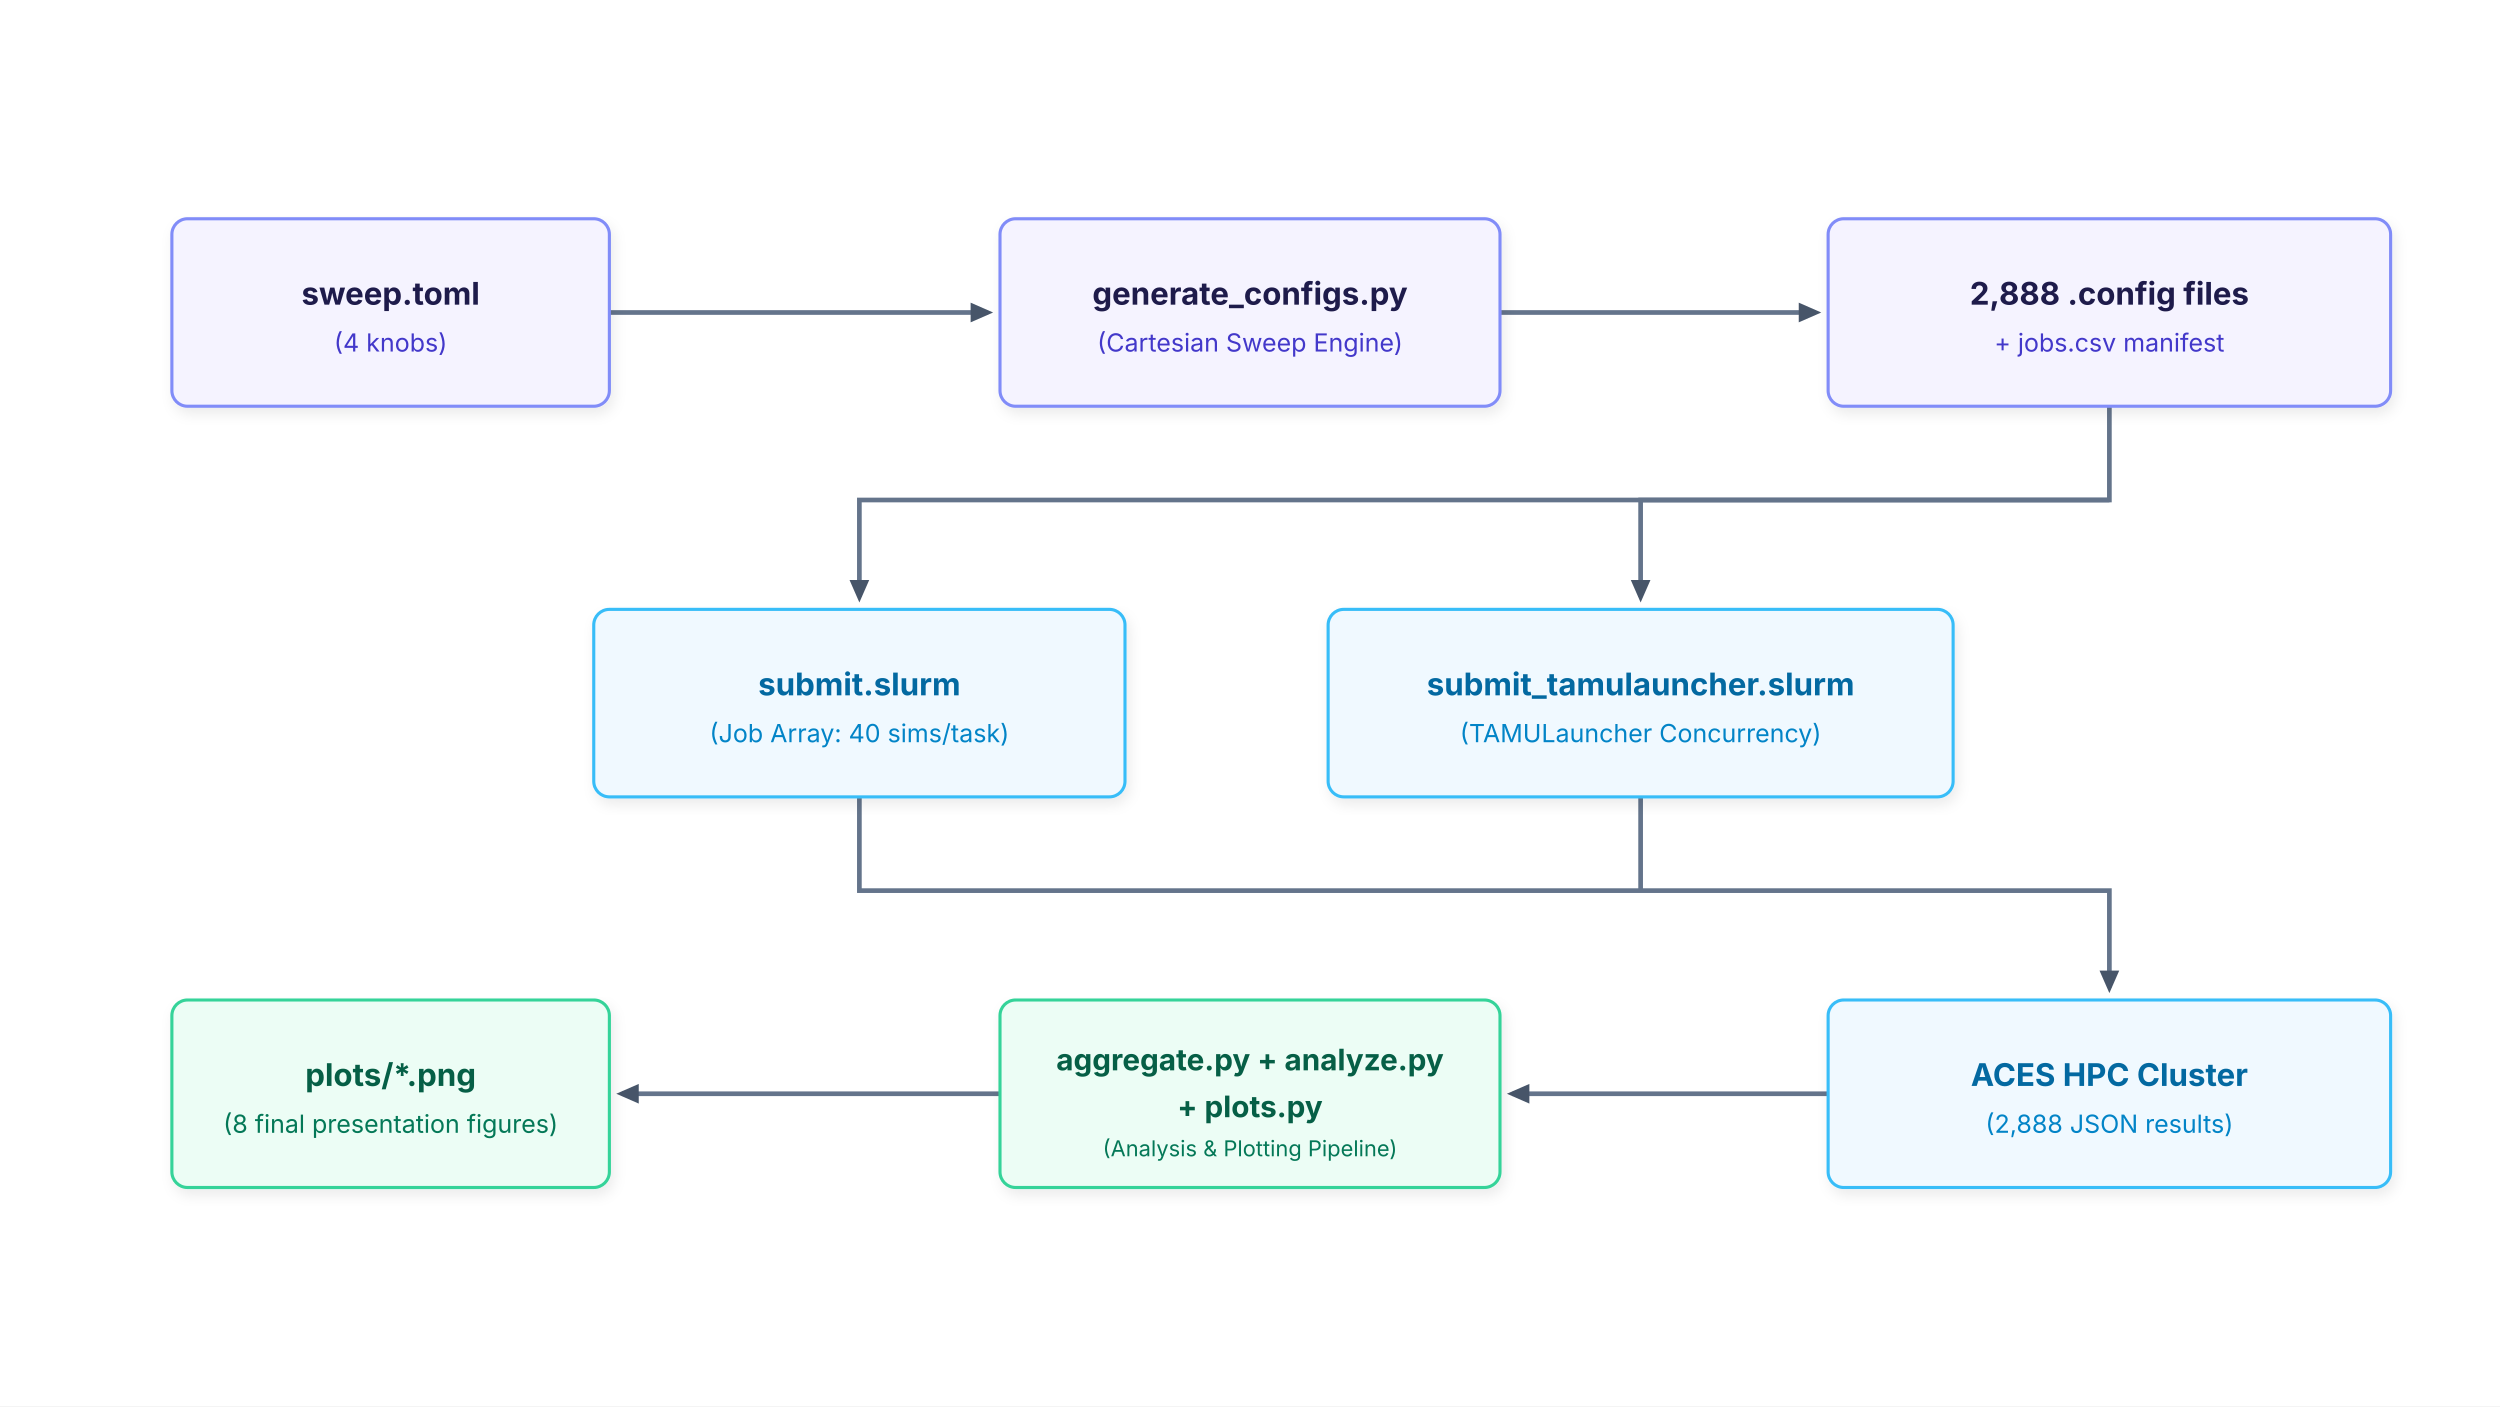
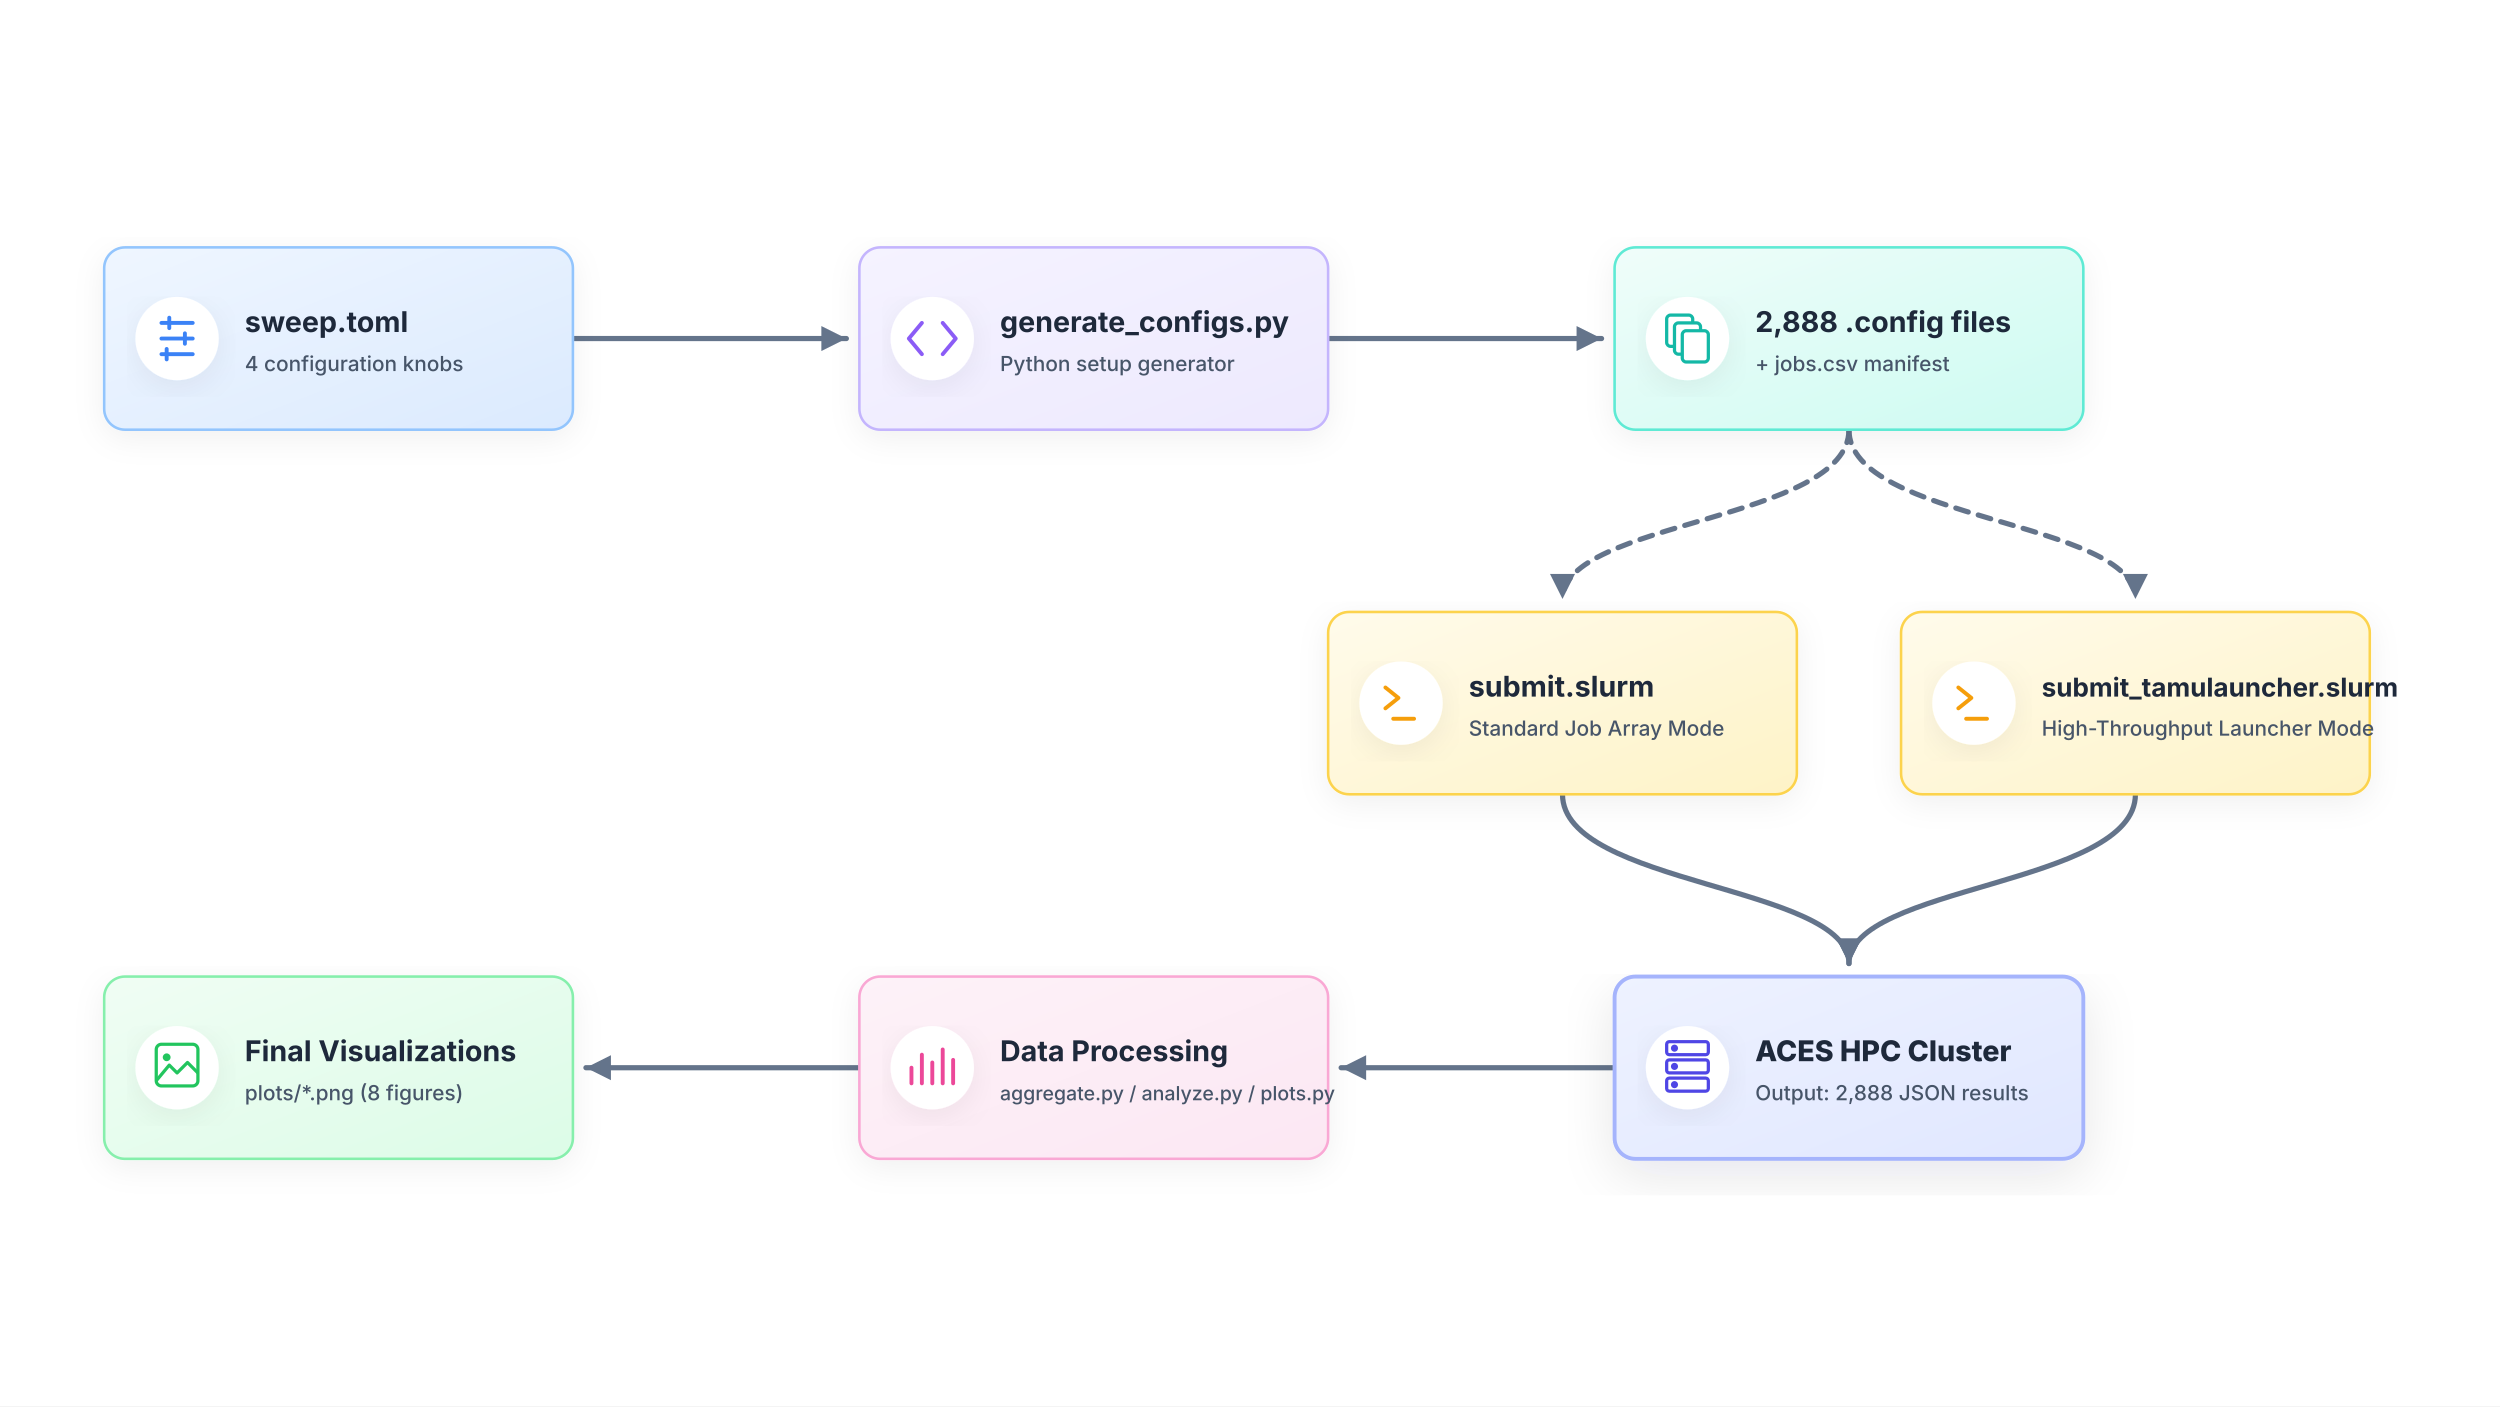
- <svg xmlns="http://www.w3.org/2000/svg" viewBox="0 0 1600 900" width="100%" height="100%">
+ <svg xmlns="http://www.w3.org/2000/svg" viewBox="0 0 1920 1080" width="100%" height="100%" style="background-color: #FFFFFF; font-family: 'Inter', system-ui, -apple-system, sans-serif;">
  <defs>
-     <filter id="shadow" x="-5%" y="-5%" width="110%" height="115%">
-       <feDropShadow dx="2" dy="4" stdDeviation="4" flood-opacity="0.08" flood-color="#0f172a" />
+     <filter id="shadow" x="-10%" y="-10%" width="130%" height="130%">
+       <feDropShadow dx="0" dy="6" stdDeviation="12" flood-color="#0F172A" flood-opacity="0.06" />
    </filter>
-     <marker id="arrow" viewBox="0 0 10 10" refX="6" refY="5" markerWidth="6" markerHeight="6" orient="auto">
-       <path d="M 0 1.5 L 8 5 L 0 8.5 z" fill="#475569" />
+     <filter id="shadow-hover" x="-10%" y="-10%" width="130%" height="130%">
+       <feDropShadow dx="0" dy="12" stdDeviation="20" flood-color="#0F172A" flood-opacity="0.1" />
+     </filter>
+     <linearGradient id="grad-blue" x1="0%" y1="0%" x2="100%" y2="100%">
+       <stop offset="0%" stop-color="#EFF6FF" />
+       <stop offset="100%" stop-color="#DBEAFE" />
+     </linearGradient>
+     <linearGradient id="grad-purple" x1="0%" y1="0%" x2="100%" y2="100%">
+       <stop offset="0%" stop-color="#F5F3FF" />
+       <stop offset="100%" stop-color="#EDE9FE" />
+     </linearGradient>
+     <linearGradient id="grad-teal" x1="0%" y1="0%" x2="100%" y2="100%">
+       <stop offset="0%" stop-color="#F0FDFA" />
+       <stop offset="100%" stop-color="#CCFBF1" />
+     </linearGradient>
+     <linearGradient id="grad-orange" x1="0%" y1="0%" x2="100%" y2="100%">
+       <stop offset="0%" stop-color="#FFFBEB" />
+       <stop offset="100%" stop-color="#FEF3C7" />
+     </linearGradient>
+     <linearGradient id="grad-indigo" x1="0%" y1="0%" x2="100%" y2="100%">
+       <stop offset="0%" stop-color="#EEF2FF" />
+       <stop offset="100%" stop-color="#E0E7FF" />
+     </linearGradient>
+     <linearGradient id="grad-pink" x1="0%" y1="0%" x2="100%" y2="100%">
+       <stop offset="0%" stop-color="#FDF2F8" />
+       <stop offset="100%" stop-color="#FCE7F3" />
+     </linearGradient>
+     <linearGradient id="grad-emerald" x1="0%" y1="0%" x2="100%" y2="100%">
+       <stop offset="0%" stop-color="#F0FDF4" />
+       <stop offset="100%" stop-color="#DCFCE7" />
+     </linearGradient>
+     <marker id="arrow" viewBox="0 0 10 10" refX="8" refY="5" markerWidth="6" markerHeight="6" orient="auto-start-reverse">
+       <path d="M 0 1 L 8 5 L 0 9 z" fill="#64748B" />
    </marker>
  </defs>
-   <rect width="100%" height="100%" fill="#ffffff" />
-   <line x1="390" y1="200" x2="632" y2="200" stroke="#64748b" stroke-width="3" marker-end="url(#arrow)" />
-   <line x1="960" y1="200" x2="1162" y2="200" stroke="#64748b" stroke-width="3" marker-end="url(#arrow)" />
-   <path d="M 1350 260 L 1350 320 L 550 320 L 550 382" fill="none" stroke="#64748b" stroke-width="3" marker-end="url(#arrow)" />
-   <path d="M 1350 320 L 1050 320 L 1050 382" fill="none" stroke="#64748b" stroke-width="3" marker-end="url(#arrow)" />
-   <path d="M 550 510 L 550 570 L 1350 570 L 1350 632" fill="none" stroke="#64748b" stroke-width="3" marker-end="url(#arrow)" />
-   <path d="M 1050 510 L 1050 570" fill="none" stroke="#64748b" stroke-width="3" />
-   <line x1="1170" y1="700" x2="968" y2="700" stroke="#64748b" stroke-width="3" marker-end="url(#arrow)" />
-   <line x1="640" y1="700" x2="398" y2="700" stroke="#64748b" stroke-width="3" marker-end="url(#arrow)" />
-   <rect x="110" y="140" width="280" height="120" rx="10" fill="#f5f3ff" stroke="#818cf8" stroke-width="2" filter="url(#shadow)" />
-   <text x="250" y="195" font-family="system-ui, -apple-system, sans-serif" font-size="20" font-weight="bold" fill="#1e1b4b" text-anchor="middle">sweep.toml</text>
-   <text x="250" y="225" font-family="system-ui, -apple-system, sans-serif" font-size="16" fill="#4338ca" text-anchor="middle">(4 knobs)</text>
-   <rect x="640" y="140" width="320" height="120" rx="10" fill="#f5f3ff" stroke="#818cf8" stroke-width="2" filter="url(#shadow)" />
-   <text x="800" y="195" font-family="system-ui, -apple-system, sans-serif" font-size="20" font-weight="bold" fill="#1e1b4b" text-anchor="middle">generate_configs.py</text>
-   <text x="800" y="225" font-family="system-ui, -apple-system, sans-serif" font-size="16" fill="#4338ca" text-anchor="middle">(Cartesian Sweep Engine)</text>
-   <rect x="1170" y="140" width="360" height="120" rx="10" fill="#f5f3ff" stroke="#818cf8" stroke-width="2" filter="url(#shadow)" />
-   <text x="1350" y="195" font-family="system-ui, -apple-system, sans-serif" font-size="20" font-weight="bold" fill="#1e1b4b" text-anchor="middle">2,888 .config files</text>
-   <text x="1350" y="225" font-family="system-ui, -apple-system, sans-serif" font-size="16" fill="#4338ca" text-anchor="middle">+ jobs.csv manifest</text>
-   <rect x="380" y="390" width="340" height="120" rx="10" fill="#f0f9ff" stroke="#38bdf8" stroke-width="2" filter="url(#shadow)" />
-   <text x="550" y="445" font-family="system-ui, -apple-system, sans-serif" font-size="20" font-weight="bold" fill="#0369a1" text-anchor="middle">submit.slurm</text>
-   <text x="550" y="475" font-family="system-ui, -apple-system, sans-serif" font-size="16" fill="#0284c7" text-anchor="middle">(Job Array: 40 sims/task)</text>
-   <rect x="850" y="390" width="400" height="120" rx="10" fill="#f0f9ff" stroke="#38bdf8" stroke-width="2" filter="url(#shadow)" />
-   <text x="1050" y="445" font-family="system-ui, -apple-system, sans-serif" font-size="20" font-weight="bold" fill="#0369a1" text-anchor="middle">submit_tamulauncher.slurm</text>
-   <text x="1050" y="475" font-family="system-ui, -apple-system, sans-serif" font-size="16" fill="#0284c7" text-anchor="middle">(TAMULauncher Concurrency)</text>
-   <rect x="1170" y="640" width="360" height="120" rx="10" fill="#f0f9ff" stroke="#38bdf8" stroke-width="2" filter="url(#shadow)" />
-   <text x="1350" y="695" font-family="system-ui, -apple-system, sans-serif" font-size="20" font-weight="bold" fill="#0369a1" text-anchor="middle">ACES HPC Cluster</text>
-   <text x="1350" y="725" font-family="system-ui, -apple-system, sans-serif" font-size="16" fill="#0284c7" text-anchor="middle">(2,888 JSON results)</text>
-   <rect x="640" y="640" width="320" height="120" rx="10" fill="#ecfdf5" stroke="#34d399" stroke-width="2" filter="url(#shadow)" />
-   <text x="800" y="685" font-family="system-ui, -apple-system, sans-serif" font-size="19" font-weight="bold" fill="#065f46" text-anchor="middle">aggregate.py + analyze.py</text>
-   <text x="800" y="715" font-family="system-ui, -apple-system, sans-serif" font-size="19" font-weight="bold" fill="#065f46" text-anchor="middle">+ plots.py</text>
-   <text x="800" y="740" font-family="system-ui, -apple-system, sans-serif" font-size="14" fill="#047857" text-anchor="middle">(Analysis &amp; Plotting Pipeline)</text>
-   <rect x="110" y="640" width="280" height="120" rx="10" fill="#ecfdf5" stroke="#34d399" stroke-width="2" filter="url(#shadow)" />
-   <text x="250" y="695" font-family="system-ui, -apple-system, sans-serif" font-size="20" font-weight="bold" fill="#065f46" text-anchor="middle">plots/*.png</text>
-   <text x="250" y="725" font-family="system-ui, -apple-system, sans-serif" font-size="16" fill="#047857" text-anchor="middle">(8 final presentation figures)</text>
+   <rect width="100%" height="100%" fill="#FFFFFF" />
+   <g fill="none" stroke="#64748B" stroke-width="4" stroke-linecap="round" stroke-linejoin="round">
+     <path d="M 440 260 L 650 260" marker-end="url(#arrow)" />
+     <path d="M 1020 260 L 1230 260" marker-end="url(#arrow)" />
+     <path d="M 1420 330 C 1420 400, 1200 400, 1200 460" stroke-dasharray="10 8" marker-end="url(#arrow)" />
+     <path d="M 1420 330 C 1420 400, 1640 400, 1640 460" stroke-dasharray="10 8" marker-end="url(#arrow)" />
+     <path d="M 1200 610 C 1200 680, 1420 680, 1420 740" marker-end="url(#arrow)" />
+     <path d="M 1640 610 C 1640 680, 1420 680, 1420 740" marker-end="url(#arrow)" />
+     <path d="M 1240 820 L 1030 820" marker-end="url(#arrow)" />
+     <path d="M 660 820 L 450 820" marker-end="url(#arrow)" />
+   </g>
+   <g transform="translate(80, 190)">
+     <rect width="360" height="140" rx="16" fill="url(#grad-blue)" stroke="#93C5FD" stroke-width="2" filter="url(#shadow)" />
+     <circle cx="56" cy="70" r="32" fill="#FFFFFF" filter="url(#shadow)" />
+     <g stroke="#3B82F6" stroke-width="3" stroke-linecap="round">
+       <path d="M 44 58 h 24 M 44 70 h 24 M 44 82 h 24" />
+       <path d="M 50 54 v 8 M 62 66 v 8 M 48 78 v 8" />
+     </g>
+     <text x="108" y="65" font-size="22" font-weight="700" fill="#1E293B">sweep.toml</text>
+     <text x="108" y="95" font-size="16" font-weight="500" fill="#475569">4 configuration knobs</text>
+   </g>
+   <g transform="translate(660, 190)">
+     <rect width="360" height="140" rx="16" fill="url(#grad-purple)" stroke="#C4B5FD" stroke-width="2" filter="url(#shadow)" />
+     <circle cx="56" cy="70" r="32" fill="#FFFFFF" filter="url(#shadow)" />
+     <g stroke="#8B5CF6" stroke-width="3" stroke-linecap="round" stroke-linejoin="round" fill="none">
+       <polyline points="48,58 38,70 48,82" />
+       <polyline points="64,58 74,70 64,82" />
+     </g>
+     <text x="108" y="65" font-size="22" font-weight="700" fill="#1E293B">generate_configs.py</text>
+     <text x="108" y="95" font-size="16" font-weight="500" fill="#475569">Python setup generator</text>
+   </g>
+   <g transform="translate(1240, 190)">
+     <rect width="360" height="140" rx="16" fill="url(#grad-teal)" stroke="#5EEAD4" stroke-width="2" filter="url(#shadow)" />
+     <circle cx="56" cy="70" r="32" fill="#FFFFFF" filter="url(#shadow)" />
+     <g stroke="#14B8A6" stroke-width="2.5" fill="none" stroke-linejoin="round">
+       <rect x="40" y="52" width="20" height="24" rx="3" />
+       <rect x="46" y="58" width="20" height="24" rx="3" fill="#FFFFFF" />
+       <rect x="52" y="64" width="20" height="24" rx="3" fill="#FFFFFF" />
+     </g>
+     <text x="108" y="65" font-size="22" font-weight="700" fill="#1E293B">2,888 .config files</text>
+     <text x="108" y="95" font-size="16" font-weight="500" fill="#475569">+ jobs.csv manifest</text>
+   </g>
+   <g transform="translate(1020, 470)">
+     <rect width="360" height="140" rx="16" fill="url(#grad-orange)" stroke="#FCD34D" stroke-width="2" filter="url(#shadow)" />
+     <circle cx="56" cy="70" r="32" fill="#FFFFFF" filter="url(#shadow)" />
+     <g stroke="#F59E0B" stroke-width="3" stroke-linecap="round" stroke-linejoin="round" fill="none">
+       <polyline points="44,58 54,66 44,74" />
+       <line x1="50" y1="82" x2="66" y2="82" />
+     </g>
+     <text x="108" y="65" font-size="22" font-weight="700" fill="#1E293B">submit.slurm</text>
+     <text x="108" y="95" font-size="16" font-weight="500" fill="#475569">Standard Job Array Mode</text>
+   </g>
+   <g transform="translate(1460, 470)">
+     <rect width="360" height="140" rx="16" fill="url(#grad-orange)" stroke="#FCD34D" stroke-width="2" filter="url(#shadow)" />
+     <circle cx="56" cy="70" r="32" fill="#FFFFFF" filter="url(#shadow)" />
+     <g stroke="#F59E0B" stroke-width="3" stroke-linecap="round" stroke-linejoin="round" fill="none">
+       <polyline points="44,58 54,66 44,74" />
+       <line x1="50" y1="82" x2="66" y2="82" />
+     </g>
+     <text x="108" y="65" font-size="20" font-weight="700" fill="#1E293B">submit_tamulauncher.slurm</text>
+     <text x="108" y="95" font-size="16" font-weight="500" fill="#475569">High-Throughput Launcher Mode</text>
+   </g>
+   <g transform="translate(1240, 750)">
+     <rect width="360" height="140" rx="16" fill="url(#grad-indigo)" stroke="#A5B4FC" stroke-width="3" filter="url(#shadow-hover)" />
+     <circle cx="56" cy="70" r="32" fill="#FFFFFF" filter="url(#shadow)" />
+     <g stroke="#4F46E5" stroke-width="2.5" fill="none" stroke-linejoin="round">
+       <rect x="40" y="50" width="32" height="10" rx="2" />
+       <circle cx="46" cy="55" r="1.5" fill="#4F46E5" />
+       <rect x="40" y="64" width="32" height="10" rx="2" />
+       <circle cx="46" cy="69" r="1.5" fill="#4F46E5" />
+       <rect x="40" y="78" width="32" height="10" rx="2" />
+       <circle cx="46" cy="83" r="1.5" fill="#4F46E5" />
+     </g>
+     <text x="108" y="65" font-size="22" font-weight="800" fill="#1E293B">ACES HPC Cluster</text>
+     <text x="108" y="95" font-size="16" font-weight="500" fill="#475569">Output: 2,888 JSON results</text>
+   </g>
+   <g transform="translate(660, 750)">
+     <rect width="360" height="140" rx="16" fill="url(#grad-pink)" stroke="#F9A8D4" stroke-width="2" filter="url(#shadow)" />
+     <circle cx="56" cy="70" r="32" fill="#FFFFFF" filter="url(#shadow)" />
+     <g stroke="#EC4899" stroke-width="3" stroke-linecap="round" fill="none">
+       <path d="M 40 82 v -12 M 48 82 v -22 M 56 82 v -16 M 64 82 v -26 M 72 82 v -18" />
+     </g>
+     <text x="108" y="65" font-size="22" font-weight="700" fill="#1E293B">Data Processing</text>
+     <text x="108" y="95" font-size="15" font-weight="500" fill="#475569">aggregate.py / analyze.py / plots.py</text>
+   </g>
+   <g transform="translate(80, 750)">
+     <rect width="360" height="140" rx="16" fill="url(#grad-emerald)" stroke="#86EFAC" stroke-width="2" filter="url(#shadow)" />
+     <circle cx="56" cy="70" r="32" fill="#FFFFFF" filter="url(#shadow)" />
+     <g stroke="#22C55E" stroke-width="2.5" fill="none" stroke-linejoin="round">
+       <rect x="40" y="52" width="32" height="32" rx="4" />
+       <circle cx="48" cy="62" r="3" fill="#22C55E" stroke="none" />
+       <path d="M 40 80 l 10 -12 l 6 6 l 8 -8 l 8 8" />
+     </g>
+     <text x="108" y="65" font-size="22" font-weight="700" fill="#1E293B">Final Visualizations</text>
+     <text x="108" y="95" font-size="16" font-weight="500" fill="#475569">plots/*.png (8 figures)</text>
+   </g>
</svg>
